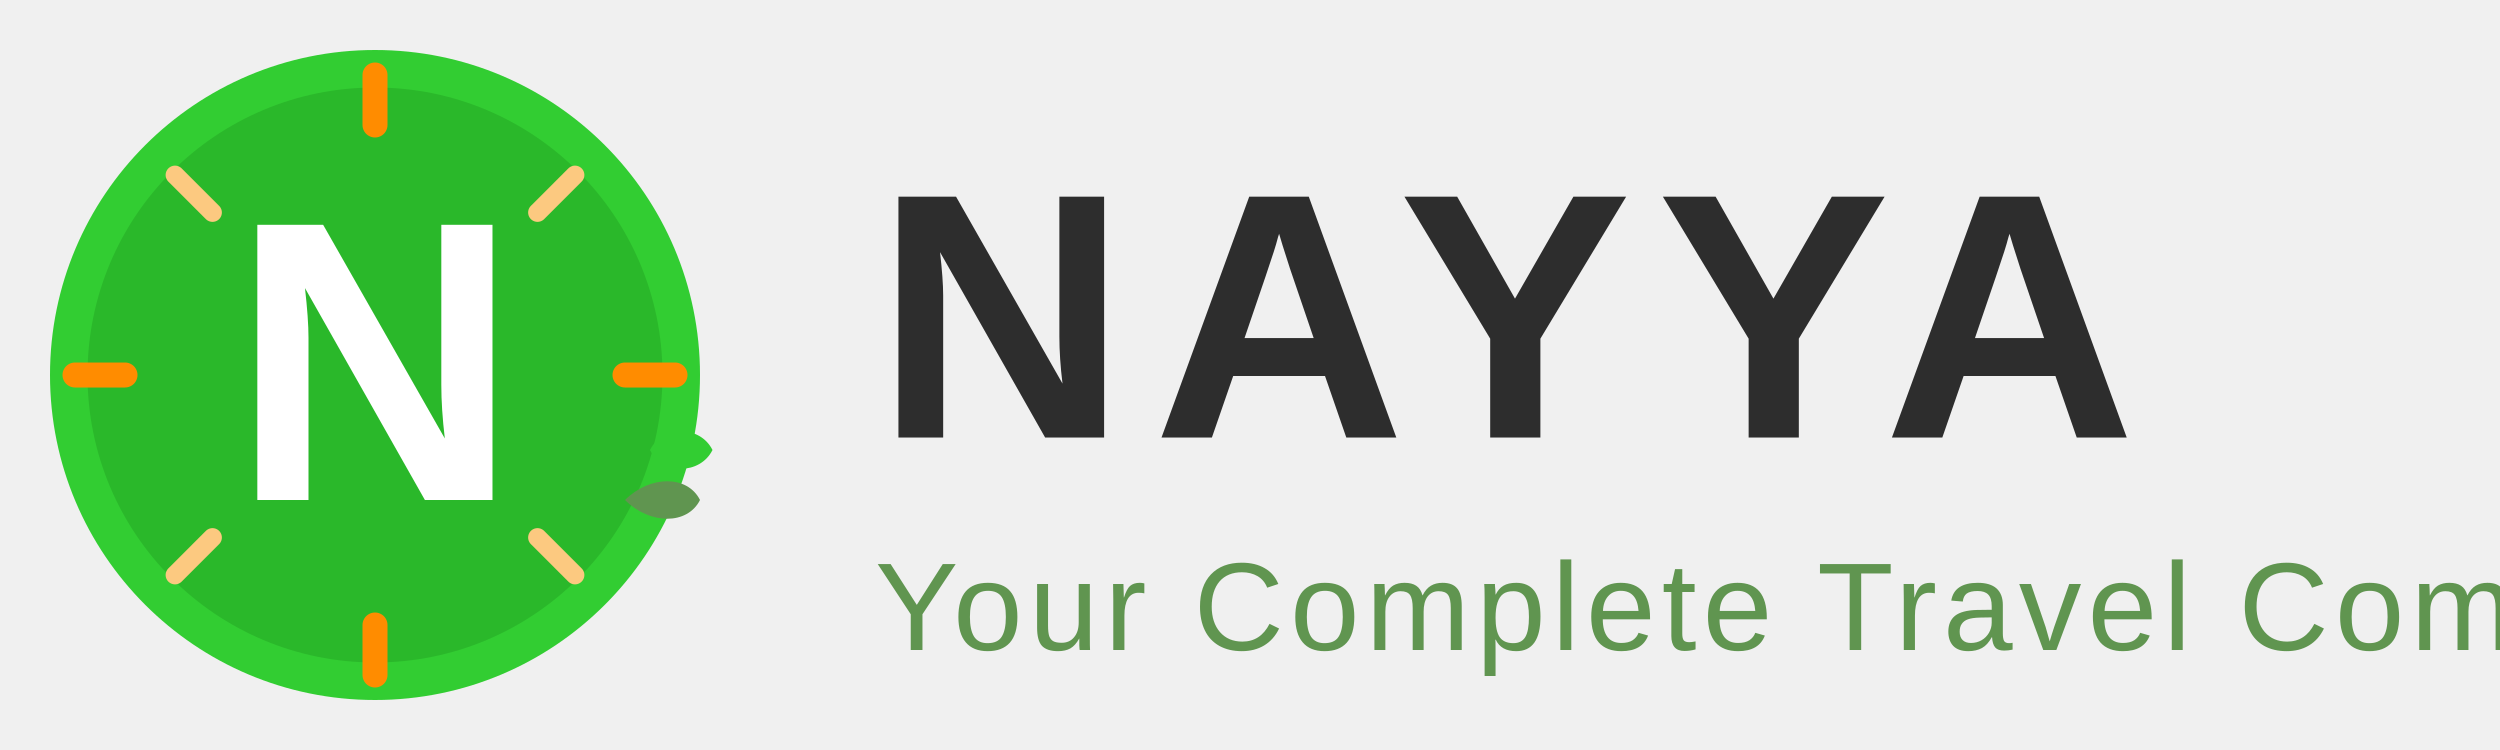
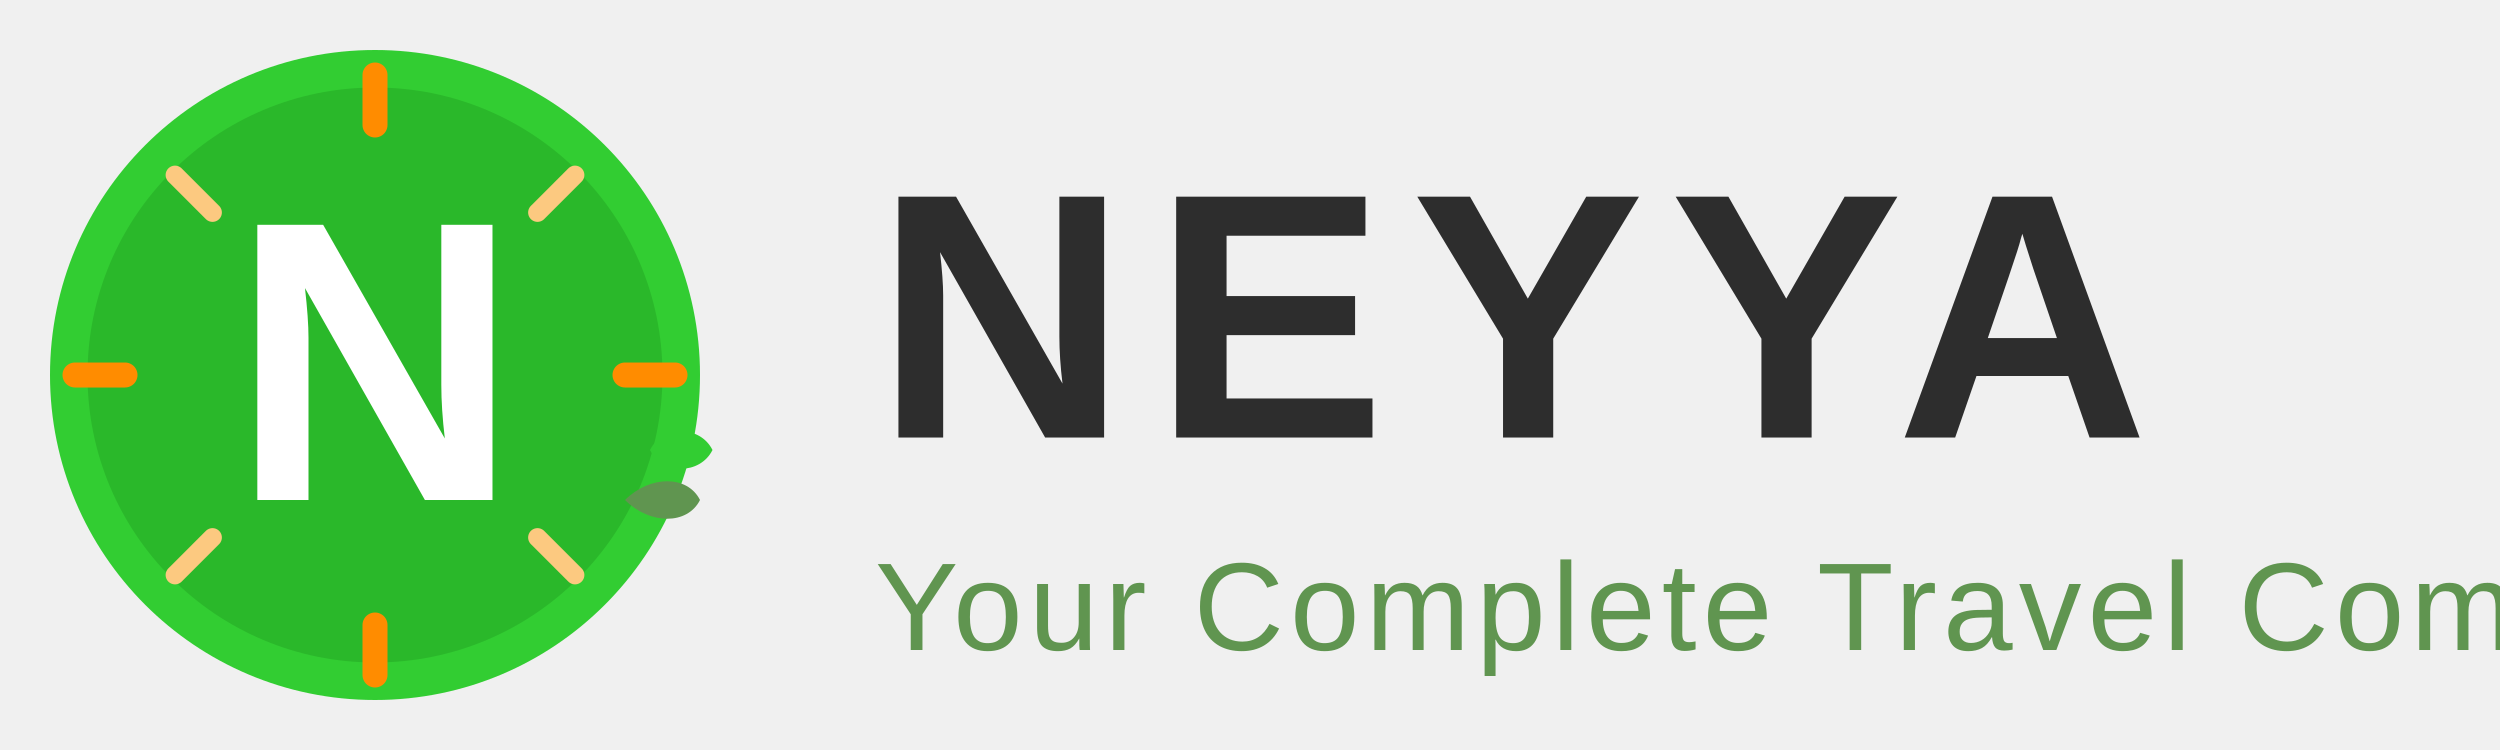
<svg xmlns="http://www.w3.org/2000/svg" viewBox="0 0 200 60" fill="none">
  <circle cx="30" cy="30" r="26" fill="#32CD32" />
  <circle cx="30" cy="30" r="23" fill="#2AB82A" />
  <text x="30" y="40" font-family="Arial, sans-serif" font-weight="bold" font-size="32" fill="white" text-anchor="middle">N</text>
  <path d="M10 30 L6 30 M54 30 L50 30 M30 6 L30 10 M30 50 L30 54" stroke="#FF8C00" stroke-width="2" stroke-linecap="round" />
  <path d="M14 14 L17 17 M43 43 L46 46 M14 46 L17 43 M43 17 L46 14" stroke="#FCC980" stroke-width="1.5" stroke-linecap="round" />
  <path d="M50 40 C52 38 55 38 56 40 C55 42 52 42 50 40Z" fill="#609550" />
  <path d="M52 36 C53 34 56 34 57 36 C56 38 53 38 52 36Z" fill="#32CD32" />
-   <text x="70" y="35" font-family="Arial, sans-serif" font-weight="bold" font-size="28" fill="#2D2D2D" letter-spacing="2">NAYYA</text>
+   <text x="70" y="35" font-family="Arial, sans-serif" font-weight="bold" font-size="28" fill="#2D2D2D" letter-spacing="2">NEYYA</text>
  <text x="70" y="52" font-family="Arial, sans-serif" font-size="10" fill="#609550" letter-spacing="0.5">Your Complete Travel Companion</text>
</svg>
